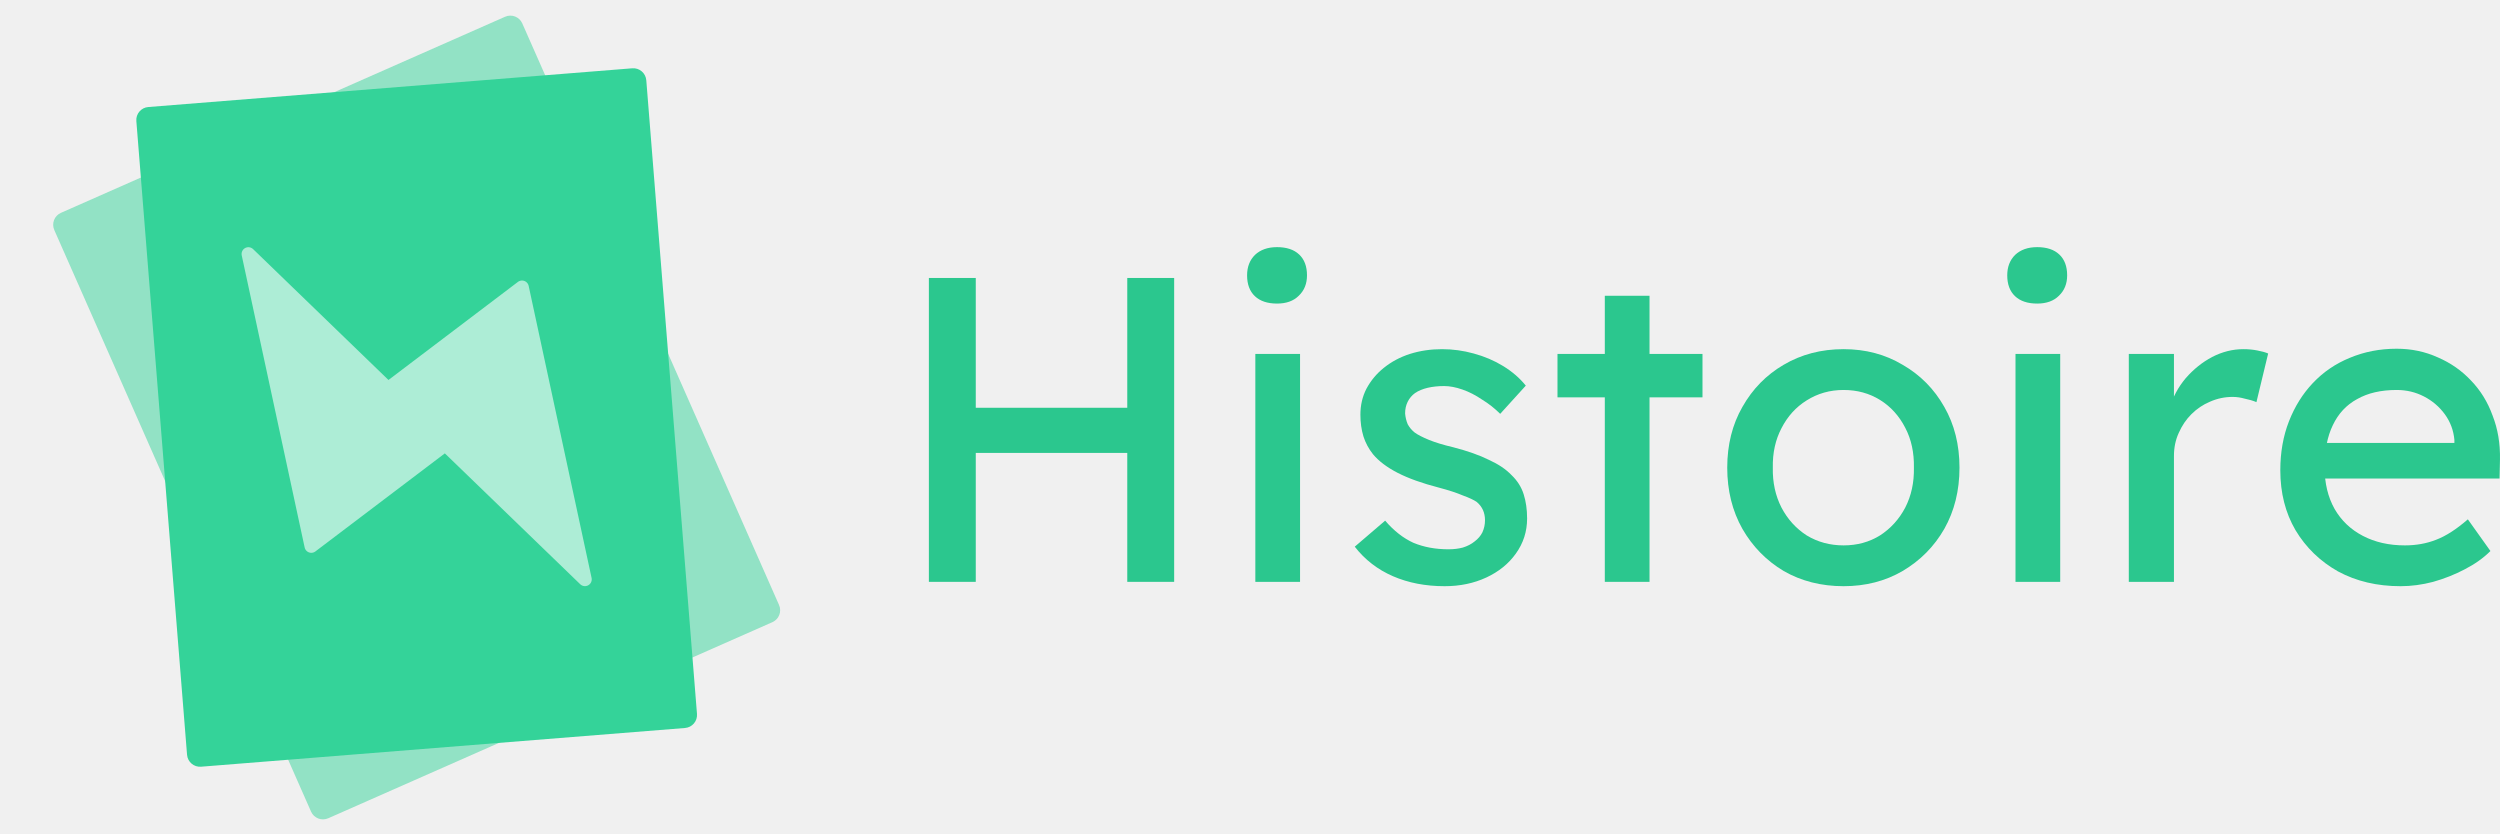
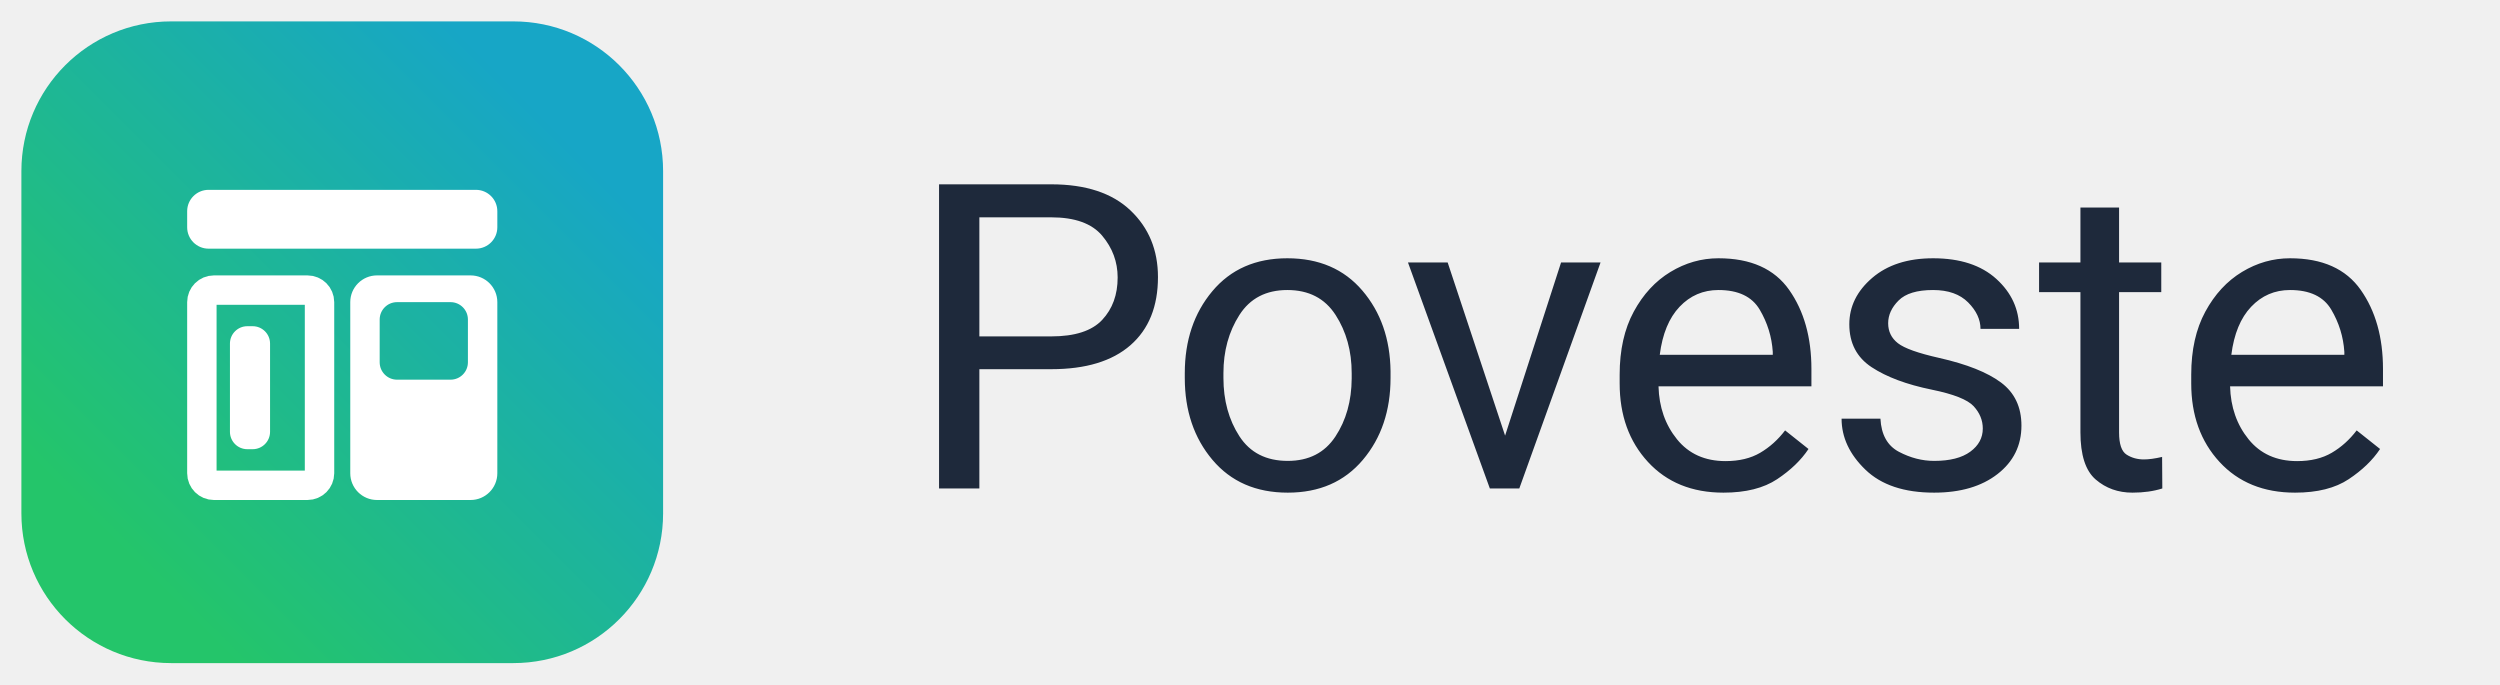
- <svg xmlns="http://www.w3.org/2000/svg" width="1536" height="512" viewBox="0 0 1536 512" version="1.1" id="svg5">
-   <defs id="defs2" />
-   <g id="layer1">
-     <rect style="opacity:0.5;fill:#34d399;fill-opacity:1;stroke-width:1.004" id="rect1372" width="314.309" height="406.609" x="-26.565" y="134.751" transform="rotate(-23.82126)" ry="8" />
-     <rect style="fill:#34d399;fill-opacity:1;stroke-width:1.004" id="rect850" width="314.309" height="406.609" x="77.572" y="72.809" ry="8" transform="rotate(-4.574453)" />
-   </g>
-   <g id="layer3">
-     <path id="path1657-3" style="display:inline;fill:#adedd6;fill-opacity:1;stroke:#adedd6;stroke-width:8.349;stroke-linecap:butt;stroke-linejoin:round;stroke-miterlimit:4;stroke-dasharray:none;stroke-opacity:1" d="M 359.389,355.951 320.729,176.529 238.346,238.941 Z M 273.641,273.066 152.598,156.056 191.258,335.478 Z" />
-     <g aria-label="Histoire" id="text1821" style="font-size:231.926px;line-height:1.25;font-family:Sen;-inkscape-font-specification:Sen;fill:#2bc78e;stroke-width:5.798;fill-opacity:1" transform="matrix(1.150056,0,0,1.150056,-105.4016,-38.41423)">
-       <path d="M 693.876,344.248 V 181.9 h 25.048 v 162.348 z m -105.99,0 V 181.9 h 25.048 v 162.348 z m 10.901,-68.882 v -24.12 h 106.222 v 24.12 z" style="font-family:'Lexend Deca';-inkscape-font-specification:'Lexend Deca';fill:#2bc78e;fill-opacity:1" id="path16857" />
-       <path d="M 762.294,344.248 V 222.487 h 23.888 v 121.761 z m 11.596,-148.665 q -7.654,0 -11.828,-3.943 -4.175,-3.943 -4.175,-11.132 0,-6.726 4.175,-10.901 4.407,-4.175 11.828,-4.175 7.654,0 11.828,3.943 4.175,3.943 4.175,11.132 0,6.726 -4.407,10.901 -4.175,4.175 -11.596,4.175 z" style="font-family:'Lexend Deca';-inkscape-font-specification:'Lexend Deca';fill:#2bc78e;fill-opacity:1" id="path16859" />
-       <path d="m 863.414,346.567 q -15.307,0 -27.599,-5.334 -12.292,-5.334 -20.409,-15.771 l 16.235,-13.916 q 6.958,8.117 15.075,11.828 8.349,3.479 18.786,3.479 4.175,0 7.654,-0.928 3.711,-1.16 6.262,-3.247 2.783,-2.087 4.175,-4.87 1.392,-3.015 1.392,-6.494 0,-6.03 -4.407,-9.741 -2.319,-1.623 -7.422,-3.479 -4.87,-2.087 -12.756,-4.175 -13.452,-3.479 -22.033,-7.885 -8.581,-4.407 -13.22,-9.973 -3.479,-4.407 -5.102,-9.509 -1.623,-5.334 -1.623,-11.596 0,-7.654 3.247,-13.916 3.479,-6.494 9.277,-11.132 6.03,-4.87 13.916,-7.422 8.117,-2.551 17.163,-2.551 8.581,0 16.931,2.319 8.581,2.319 15.771,6.726 7.19,4.407 12.06,10.437 l -13.684,15.075 q -4.407,-4.407 -9.741,-7.654 -5.102,-3.479 -10.437,-5.334 -5.334,-1.855 -9.741,-1.855 -4.87,0 -8.813,0.928 -3.943,0.928 -6.726,2.783 -2.551,1.855 -3.943,4.639 -1.392,2.783 -1.392,6.262 0.232,3.015 1.392,5.798 1.392,2.551 3.711,4.407 2.551,1.855 7.654,3.943 5.102,2.087 12.988,3.943 11.596,3.015 19.018,6.726 7.654,3.479 12.06,8.117 4.639,4.407 6.494,10.205 1.855,5.798 1.855,12.988 0,10.437 -6.03,18.786 -5.798,8.117 -15.771,12.756 -9.973,4.639 -22.265,4.639 z" style="font-family:'Lexend Deca';-inkscape-font-specification:'Lexend Deca';fill:#2bc78e;fill-opacity:1" id="path16861" />
-       <path d="M 948.994,344.248 V 191.409 h 23.888 v 152.839 z m -25.28,-98.569 v -23.193 h 77.463 v 23.193 z" style="font-family:'Lexend Deca';-inkscape-font-specification:'Lexend Deca';fill:#2bc78e;fill-opacity:1" id="path16863" />
-       <path d="m 1076.553,346.567 q -17.858,0 -32.006,-8.117 -13.916,-8.349 -22.033,-22.497 -8.117,-14.379 -8.117,-32.702 0,-18.322 8.117,-32.47 8.117,-14.379 22.033,-22.497 14.148,-8.349 32.006,-8.349 17.626,0 31.542,8.349 14.148,8.117 22.265,22.497 8.117,14.147 8.117,32.47 0,18.322 -8.117,32.702 -8.117,14.147 -22.265,22.497 -13.916,8.117 -31.542,8.117 z m 0,-21.801 q 10.9,0 19.482,-5.334 8.581,-5.566 13.452,-14.843 4.87,-9.509 4.638,-21.337 0.232,-12.06 -4.638,-21.337 -4.87,-9.509 -13.452,-14.843 -8.581,-5.334 -19.482,-5.334 -10.9,0 -19.714,5.566 -8.581,5.334 -13.452,14.843 -4.87,9.277 -4.639,21.105 -0.232,11.828 4.639,21.337 4.87,9.277 13.452,14.843 8.813,5.334 19.714,5.334 z" style="font-family:'Lexend Deca';-inkscape-font-specification:'Lexend Deca';fill:#2bc78e;fill-opacity:1" id="path16865" />
-       <path d="M 1168.395,344.248 V 222.487 h 23.888 v 121.761 z m 11.596,-148.665 q -7.654,0 -11.828,-3.943 -4.175,-3.943 -4.175,-11.132 0,-6.726 4.175,-10.901 4.407,-4.175 11.828,-4.175 7.654,0 11.828,3.943 4.175,3.943 4.175,11.132 0,6.726 -4.407,10.901 -4.175,4.175 -11.596,4.175 z" style="font-family:'Lexend Deca';-inkscape-font-specification:'Lexend Deca';fill:#2bc78e;fill-opacity:1" id="path16867" />
-       <path d="M 1228.928,344.248 V 222.487 h 24.12 v 38.268 l -2.319,-9.277 q 2.551,-8.813 8.581,-16.003 6.262,-7.19 14.148,-11.364 8.117,-4.175 16.699,-4.175 3.943,0 7.422,0.696 3.711,0.696 5.798,1.623 l -6.262,25.976 q -2.783,-1.16 -6.262,-1.855 -3.247,-0.928 -6.494,-0.928 -6.262,0 -12.06,2.551 -5.566,2.319 -9.973,6.726 -4.175,4.175 -6.726,9.973 -2.551,5.566 -2.551,12.292 v 67.259 z" style="font-family:'Lexend Deca';-inkscape-font-specification:'Lexend Deca';fill:#2bc78e;fill-opacity:1" id="path16869" />
-       <path d="m 1374.113,346.567 q -18.786,0 -33.397,-7.885 -14.379,-8.117 -22.729,-22.033 -8.117,-13.916 -8.117,-32.006 0,-14.379 4.639,-26.208 4.638,-11.828 12.756,-20.409 8.349,-8.813 19.714,-13.452 11.596,-4.87 25.048,-4.87 11.828,0 22.033,4.639 10.205,4.407 17.626,12.292 7.654,7.885 11.596,18.786 4.175,10.669 3.943,23.425 l -0.232,10.205 h -99.496 l -5.334,-19.018 h 84.189 l -3.479,3.943 v -5.566 q -0.696,-7.654 -5.102,-13.684 -4.407,-6.03 -11.133,-9.509 -6.726,-3.479 -14.611,-3.479 -12.524,0 -21.105,4.87 -8.581,4.639 -12.988,13.916 -4.407,9.045 -4.407,22.497 0,12.756 5.334,22.265 5.334,9.277 15.075,14.379 9.741,5.102 22.497,5.102 9.045,0 16.699,-3.015 7.886,-3.015 16.931,-10.901 l 12.06,16.931 q -5.566,5.566 -13.684,9.741 -7.886,4.175 -16.931,6.726 -8.813,2.319 -17.395,2.319 z" style="font-family:'Lexend Deca';-inkscape-font-specification:'Lexend Deca';fill:#2bc78e;fill-opacity:1" id="path16871" />
-     </g>
-   </g>
-   <g id="layer2" style="display:none">
-     <path id="path1657" style="fill:#b4fae2;fill-opacity:1;stroke:#b4fae2;stroke-width:8;stroke-linecap:butt;stroke-linejoin:round;stroke-miterlimit:4;stroke-dasharray:none;stroke-opacity:1" d="m 296,103.982 -135.531,177.967 h 88.701 z M 262.83,230.051 216,408.018 351.531,230.051 Z" transform="rotate(-4.156553,256,256.0069)" />
-   </g>
+ <svg xmlns="http://www.w3.org/2000/svg" viewBox="0 0 1870 512" fill="none">
+   <defs>
+     <linearGradient id="pvw" x1="96" y1="416" x2="416" y2="96" gradientUnits="userSpaceOnUse">
+       <stop offset="0" stop-color="#24C56A" />
+       <stop offset="1" stop-color="#17A6C6" />
+     </linearGradient>
+   </defs>
+   <rect x="16" y="16" width="480" height="480" rx="112" fill="url(#pvw)" />
+   <rect x="140" y="142" width="232" height="44" rx="16" fill="#fff" />
+   <rect x="151" y="217" width="88" height="146" rx="9" stroke="#fff" stroke-width="22" />
+   <rect x="172" y="244" width="30" height="92" rx="13" fill="#fff" />
+   <rect x="262" y="206" width="110" height="168" rx="20" fill="#fff" />
+   <rect x="284" y="226" width="66" height="58" rx="13" fill="url(#pvw)" />
+   <text x="676" y="256" dominant-baseline="central" font-family="ui-sans-serif, system-ui, -apple-system, 'Segoe UI', Roboto, Helvetica, Arial, sans-serif" font-size="320" font-weight="400" letter-spacing="-4" fill="#1e293b">Poveste</text>
</svg>
